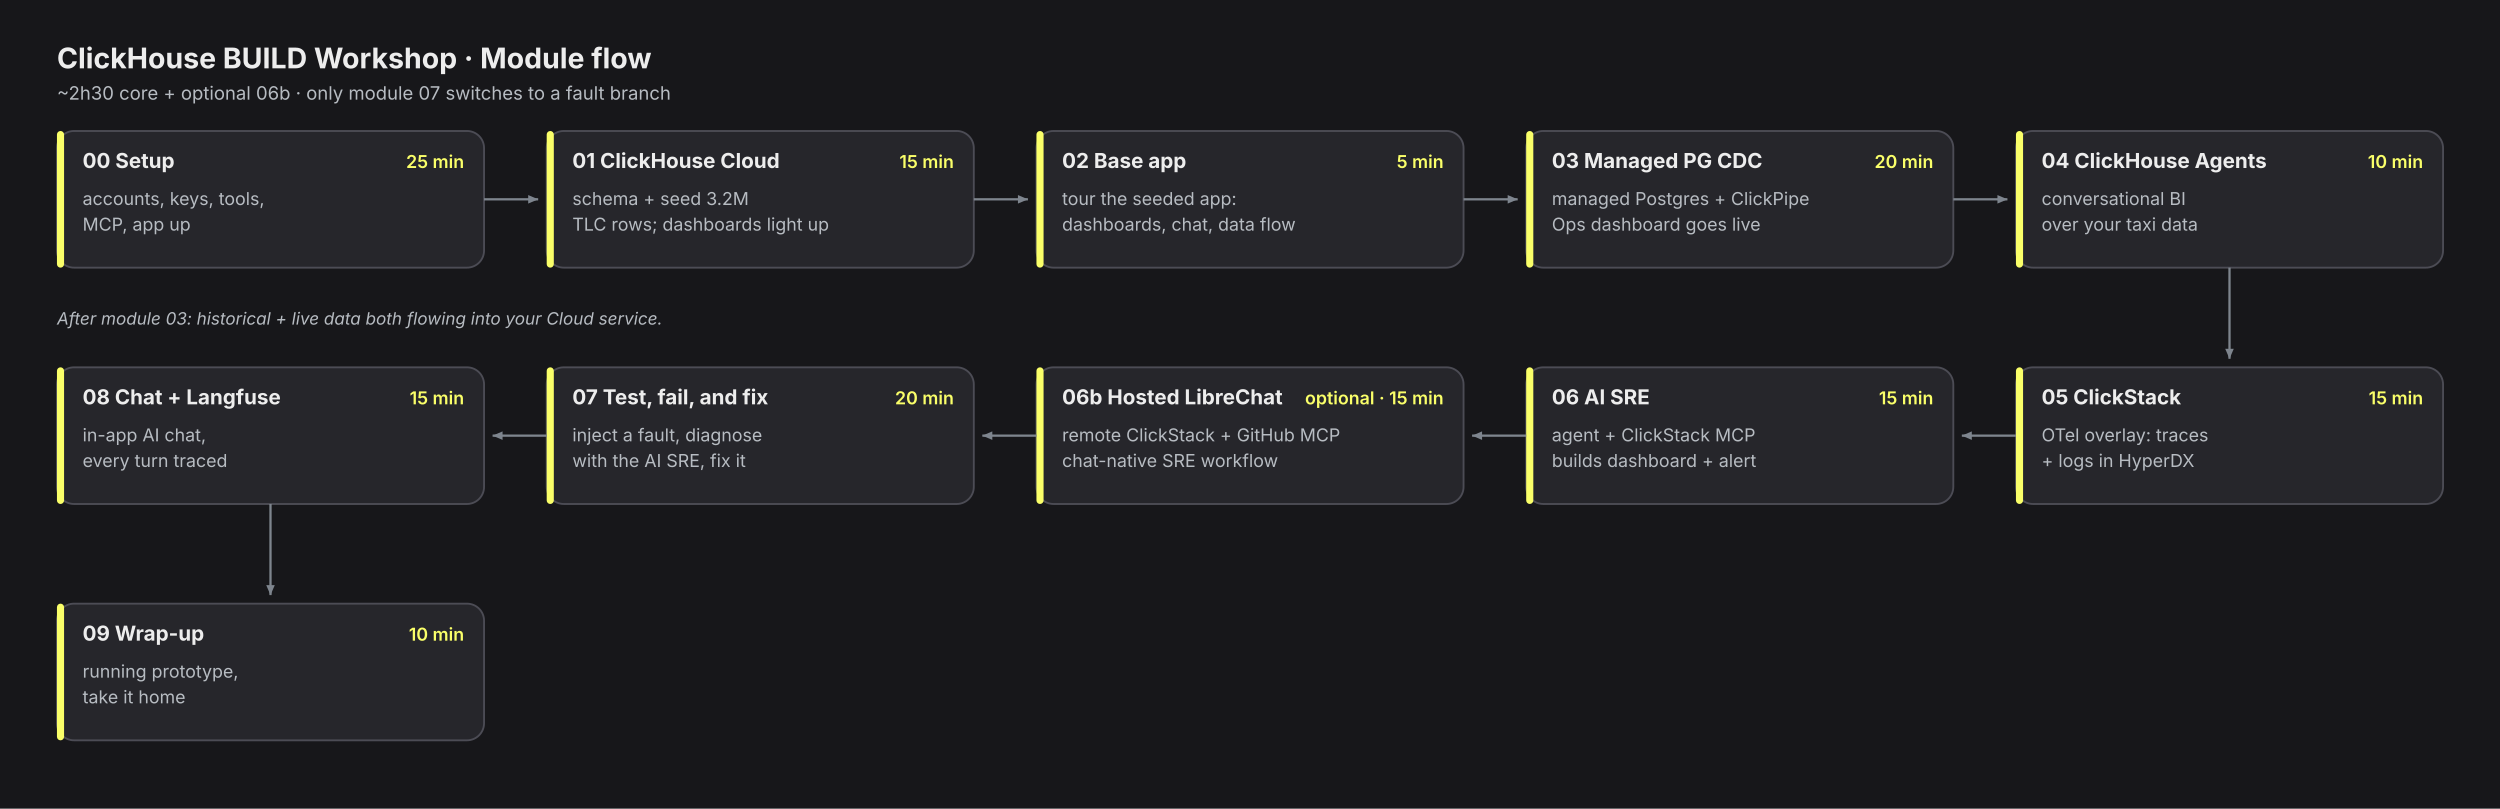
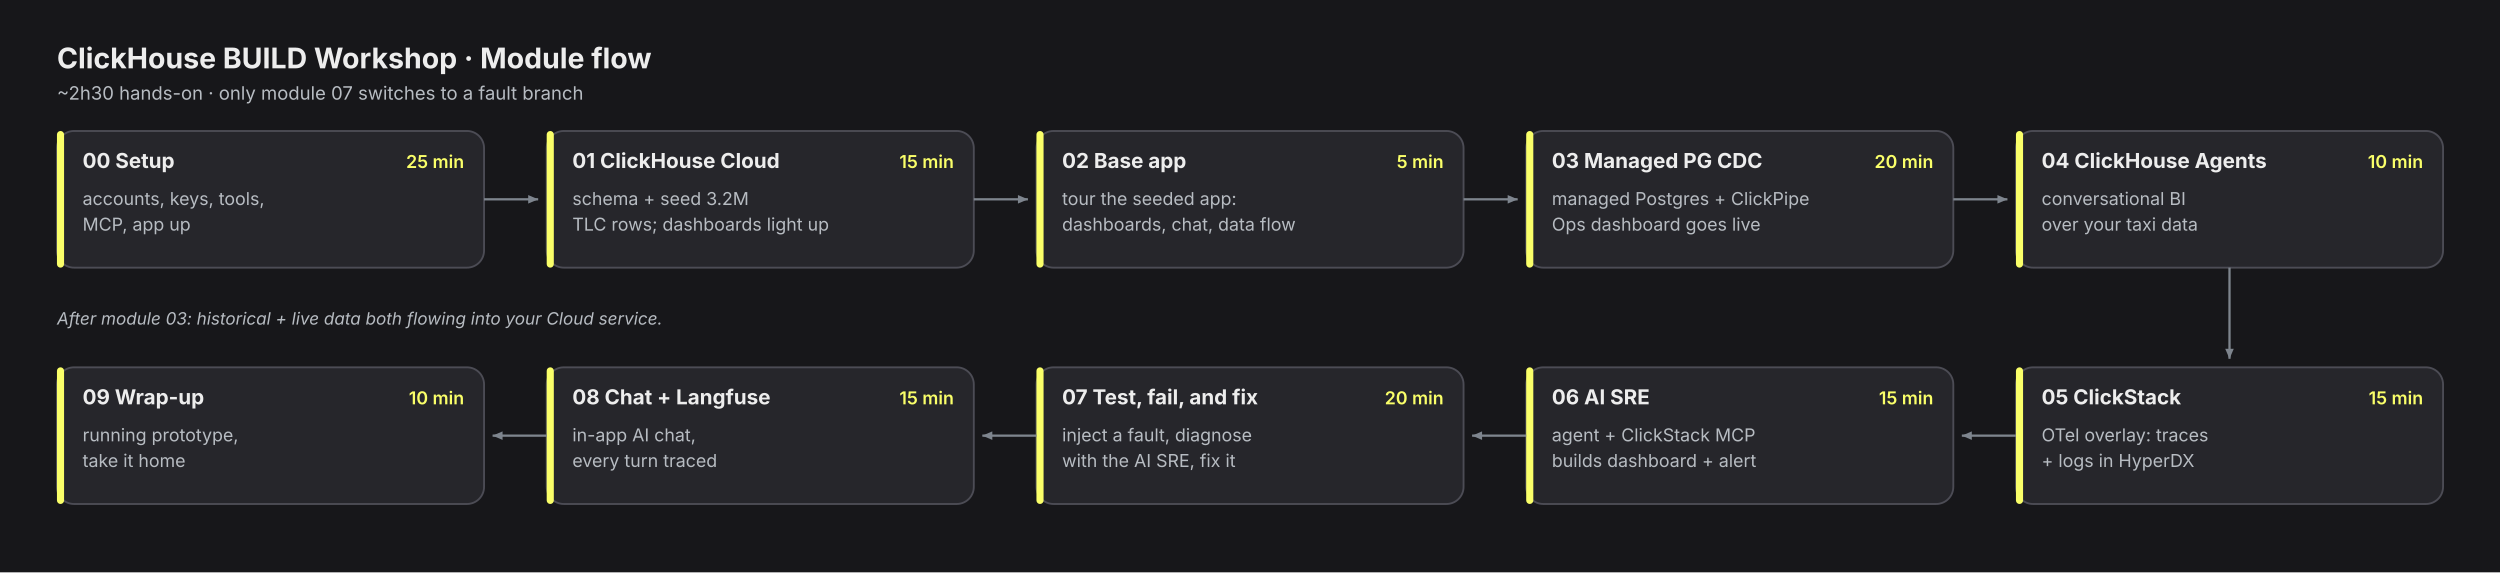
- <svg xmlns="http://www.w3.org/2000/svg" width="1756" height="568" viewBox="0 0 1756 568" font-family="Inter, -apple-system, Segoe UI, Roboto, sans-serif">
-   <rect x="0" y="0" width="1756" height="568" fill="#17171A" />
+ <svg xmlns="http://www.w3.org/2000/svg" width="1756" height="402" viewBox="0 0 1756 402" font-family="Inter, -apple-system, Segoe UI, Roboto, sans-serif">
+   <rect x="0" y="0" width="1756" height="402" fill="#17171A" />
  <defs>
    <marker id="arrow" markerWidth="9" markerHeight="9" refX="7" refY="3" orient="auto" markerUnits="userSpaceOnUse">
      <path d="M0,0 L7,3 L0,6 Z" fill="#7E858E" />
    </marker>
  </defs>
  <text x="40" y="48" fill="#EDEDED" font-size="20" font-weight="700">ClickHouse BUILD Workshop · Module flow</text>
-   <text x="40" y="70" fill="#B7BCC2" font-size="13">~2h30 core + optional 06b · only module 07 switches to a fault branch</text>
+   <text x="40" y="70" fill="#B7BCC2" font-size="13">~2h30 hands-on · only module 07 switches to a fault branch</text>
  <rect x="40" y="92" width="300" height="96" rx="12" fill="#26262B" stroke="#4C4C55" stroke-width="1.3" />
  <rect x="40" y="92" width="5" height="96" rx="2.5" fill="#FAFF69" />
  <text x="58" y="118" fill="#EDEDED" font-size="14.5" font-weight="700">00 Setup</text>
  <text x="326" y="118" fill="#FAFF69" font-size="12.5" font-weight="600" text-anchor="end">25 min</text>
  <text x="58" y="144" fill="#B7BCC2" font-size="12.5">accounts, keys, tools,</text>
  <text x="58" y="162" fill="#B7BCC2" font-size="12.5">MCP, app up</text>
  <rect x="384" y="92" width="300" height="96" rx="12" fill="#26262B" stroke="#4C4C55" stroke-width="1.3" />
  <rect x="384" y="92" width="5" height="96" rx="2.5" fill="#FAFF69" />
  <text x="402" y="118" fill="#EDEDED" font-size="14.5" font-weight="700">01 ClickHouse Cloud</text>
  <text x="670" y="118" fill="#FAFF69" font-size="12.5" font-weight="600" text-anchor="end">15 min</text>
  <text x="402" y="144" fill="#B7BCC2" font-size="12.5">schema + seed 3.2M</text>
  <text x="402" y="162" fill="#B7BCC2" font-size="12.5">TLC rows; dashboards light up</text>
  <rect x="728" y="92" width="300" height="96" rx="12" fill="#26262B" stroke="#4C4C55" stroke-width="1.3" />
  <rect x="728" y="92" width="5" height="96" rx="2.5" fill="#FAFF69" />
  <text x="746" y="118" fill="#EDEDED" font-size="14.5" font-weight="700">02 Base app</text>
  <text x="1014" y="118" fill="#FAFF69" font-size="12.5" font-weight="600" text-anchor="end">5 min</text>
  <text x="746" y="144" fill="#B7BCC2" font-size="12.5">tour the seeded app:</text>
  <text x="746" y="162" fill="#B7BCC2" font-size="12.5">dashboards, chat, data flow</text>
  <rect x="1072" y="92" width="300" height="96" rx="12" fill="#26262B" stroke="#4C4C55" stroke-width="1.3" />
  <rect x="1072" y="92" width="5" height="96" rx="2.5" fill="#FAFF69" />
  <text x="1090" y="118" fill="#EDEDED" font-size="14.5" font-weight="700">03 Managed PG CDC</text>
  <text x="1358" y="118" fill="#FAFF69" font-size="12.5" font-weight="600" text-anchor="end">20 min</text>
  <text x="1090" y="144" fill="#B7BCC2" font-size="12.5">managed Postgres + ClickPipe</text>
  <text x="1090" y="162" fill="#B7BCC2" font-size="12.5">Ops dashboard goes live</text>
  <rect x="1416" y="92" width="300" height="96" rx="12" fill="#26262B" stroke="#4C4C55" stroke-width="1.3" />
  <rect x="1416" y="92" width="5" height="96" rx="2.5" fill="#FAFF69" />
  <text x="1434" y="118" fill="#EDEDED" font-size="14.5" font-weight="700">04 ClickHouse Agents</text>
  <text x="1702" y="118" fill="#FAFF69" font-size="12.5" font-weight="600" text-anchor="end">10 min</text>
  <text x="1434" y="144" fill="#B7BCC2" font-size="12.5">conversational BI</text>
  <text x="1434" y="162" fill="#B7BCC2" font-size="12.5">over your taxi data</text>
  <rect x="1416" y="258" width="300" height="96" rx="12" fill="#26262B" stroke="#4C4C55" stroke-width="1.3" />
  <rect x="1416" y="258" width="5" height="96" rx="2.5" fill="#FAFF69" />
  <text x="1434" y="284" fill="#EDEDED" font-size="14.5" font-weight="700">05 ClickStack</text>
  <text x="1702" y="284" fill="#FAFF69" font-size="12.5" font-weight="600" text-anchor="end">15 min</text>
  <text x="1434" y="310" fill="#B7BCC2" font-size="12.5">OTel overlay: traces</text>
  <text x="1434" y="328" fill="#B7BCC2" font-size="12.5">+ logs in HyperDX</text>
  <rect x="1072" y="258" width="300" height="96" rx="12" fill="#26262B" stroke="#4C4C55" stroke-width="1.3" />
  <rect x="1072" y="258" width="5" height="96" rx="2.5" fill="#FAFF69" />
  <text x="1090" y="284" fill="#EDEDED" font-size="14.5" font-weight="700">06 AI SRE</text>
  <text x="1358" y="284" fill="#FAFF69" font-size="12.5" font-weight="600" text-anchor="end">15 min</text>
  <text x="1090" y="310" fill="#B7BCC2" font-size="12.5">agent + ClickStack MCP</text>
  <text x="1090" y="328" fill="#B7BCC2" font-size="12.5">builds dashboard + alert</text>
  <rect x="728" y="258" width="300" height="96" rx="12" fill="#26262B" stroke="#4C4C55" stroke-width="1.3" />
  <rect x="728" y="258" width="5" height="96" rx="2.5" fill="#FAFF69" />
-   <text x="746" y="284" fill="#EDEDED" font-size="14.5" font-weight="700">06b Hosted LibreChat</text>
-   <text x="1014" y="284" fill="#FAFF69" font-size="12.5" font-weight="600" text-anchor="end">optional · 15 min</text>
-   <text x="746" y="310" fill="#B7BCC2" font-size="12.5">remote ClickStack + GitHub MCP</text>
-   <text x="746" y="328" fill="#B7BCC2" font-size="12.5">chat-native SRE workflow</text>
+   <text x="746" y="284" fill="#EDEDED" font-size="14.5" font-weight="700">07 Test, fail, and fix</text>
+   <text x="1014" y="284" fill="#FAFF69" font-size="12.5" font-weight="600" text-anchor="end">20 min</text>
+   <text x="746" y="310" fill="#B7BCC2" font-size="12.5">inject a fault, diagnose</text>
+   <text x="746" y="328" fill="#B7BCC2" font-size="12.5">with the AI SRE, fix it</text>
  <rect x="384" y="258" width="300" height="96" rx="12" fill="#26262B" stroke="#4C4C55" stroke-width="1.3" />
  <rect x="384" y="258" width="5" height="96" rx="2.5" fill="#FAFF69" />
-   <text x="402" y="284" fill="#EDEDED" font-size="14.5" font-weight="700">07 Test, fail, and fix</text>
-   <text x="670" y="284" fill="#FAFF69" font-size="12.5" font-weight="600" text-anchor="end">20 min</text>
-   <text x="402" y="310" fill="#B7BCC2" font-size="12.5">inject a fault, diagnose</text>
-   <text x="402" y="328" fill="#B7BCC2" font-size="12.5">with the AI SRE, fix it</text>
+   <text x="402" y="284" fill="#EDEDED" font-size="14.5" font-weight="700">08 Chat + Langfuse</text>
+   <text x="670" y="284" fill="#FAFF69" font-size="12.5" font-weight="600" text-anchor="end">15 min</text>
+   <text x="402" y="310" fill="#B7BCC2" font-size="12.5">in-app AI chat,</text>
+   <text x="402" y="328" fill="#B7BCC2" font-size="12.5">every turn traced</text>
  <rect x="40" y="258" width="300" height="96" rx="12" fill="#26262B" stroke="#4C4C55" stroke-width="1.3" />
  <rect x="40" y="258" width="5" height="96" rx="2.5" fill="#FAFF69" />
-   <text x="58" y="284" fill="#EDEDED" font-size="14.5" font-weight="700">08 Chat + Langfuse</text>
-   <text x="326" y="284" fill="#FAFF69" font-size="12.5" font-weight="600" text-anchor="end">15 min</text>
-   <text x="58" y="310" fill="#B7BCC2" font-size="12.5">in-app AI chat,</text>
-   <text x="58" y="328" fill="#B7BCC2" font-size="12.5">every turn traced</text>
-   <rect x="40" y="424" width="300" height="96" rx="12" fill="#26262B" stroke="#4C4C55" stroke-width="1.3" />
-   <rect x="40" y="424" width="5" height="96" rx="2.5" fill="#FAFF69" />
-   <text x="58" y="450" fill="#EDEDED" font-size="14.5" font-weight="700">09 Wrap-up</text>
-   <text x="326" y="450" fill="#FAFF69" font-size="12.5" font-weight="600" text-anchor="end">10 min</text>
-   <text x="58" y="476" fill="#B7BCC2" font-size="12.5">running prototype,</text>
-   <text x="58" y="494" fill="#B7BCC2" font-size="12.5">take it home</text>
+   <text x="58" y="284" fill="#EDEDED" font-size="14.5" font-weight="700">09 Wrap-up</text>
+   <text x="326" y="284" fill="#FAFF69" font-size="12.5" font-weight="600" text-anchor="end">10 min</text>
+   <text x="58" y="310" fill="#B7BCC2" font-size="12.5">running prototype,</text>
+   <text x="58" y="328" fill="#B7BCC2" font-size="12.5">take it home</text>
  <path d="M340,140.0 L378,140.0" fill="none" stroke="#7E858E" stroke-width="1.6" marker-end="url(#arrow)" />
  <path d="M684,140.0 L722,140.0" fill="none" stroke="#7E858E" stroke-width="1.6" marker-end="url(#arrow)" />
  <path d="M1028,140.0 L1066,140.0" fill="none" stroke="#7E858E" stroke-width="1.6" marker-end="url(#arrow)" />
  <path d="M1372,140.0 L1410,140.0" fill="none" stroke="#7E858E" stroke-width="1.6" marker-end="url(#arrow)" />
  <path d="M1566.0,188 L1566.0,252" fill="none" stroke="#7E858E" stroke-width="1.6" marker-end="url(#arrow)" />
  <path d="M1416,306.0 L1378,306.0" fill="none" stroke="#7E858E" stroke-width="1.6" marker-end="url(#arrow)" />
  <path d="M1072,306.0 L1034,306.0" fill="none" stroke="#7E858E" stroke-width="1.6" marker-end="url(#arrow)" />
  <path d="M728,306.0 L690,306.0" fill="none" stroke="#7E858E" stroke-width="1.6" marker-end="url(#arrow)" />
  <path d="M384,306.0 L346,306.0" fill="none" stroke="#7E858E" stroke-width="1.6" marker-end="url(#arrow)" />
-   <path d="M190.0,354 L190.0,418" fill="none" stroke="#7E858E" stroke-width="1.6" marker-end="url(#arrow)" />
  <text x="40" y="228.0" fill="#B7BCC2" font-size="12" font-style="italic">After module 03: historical + live data both flowing into your Cloud service.</text>
</svg>
